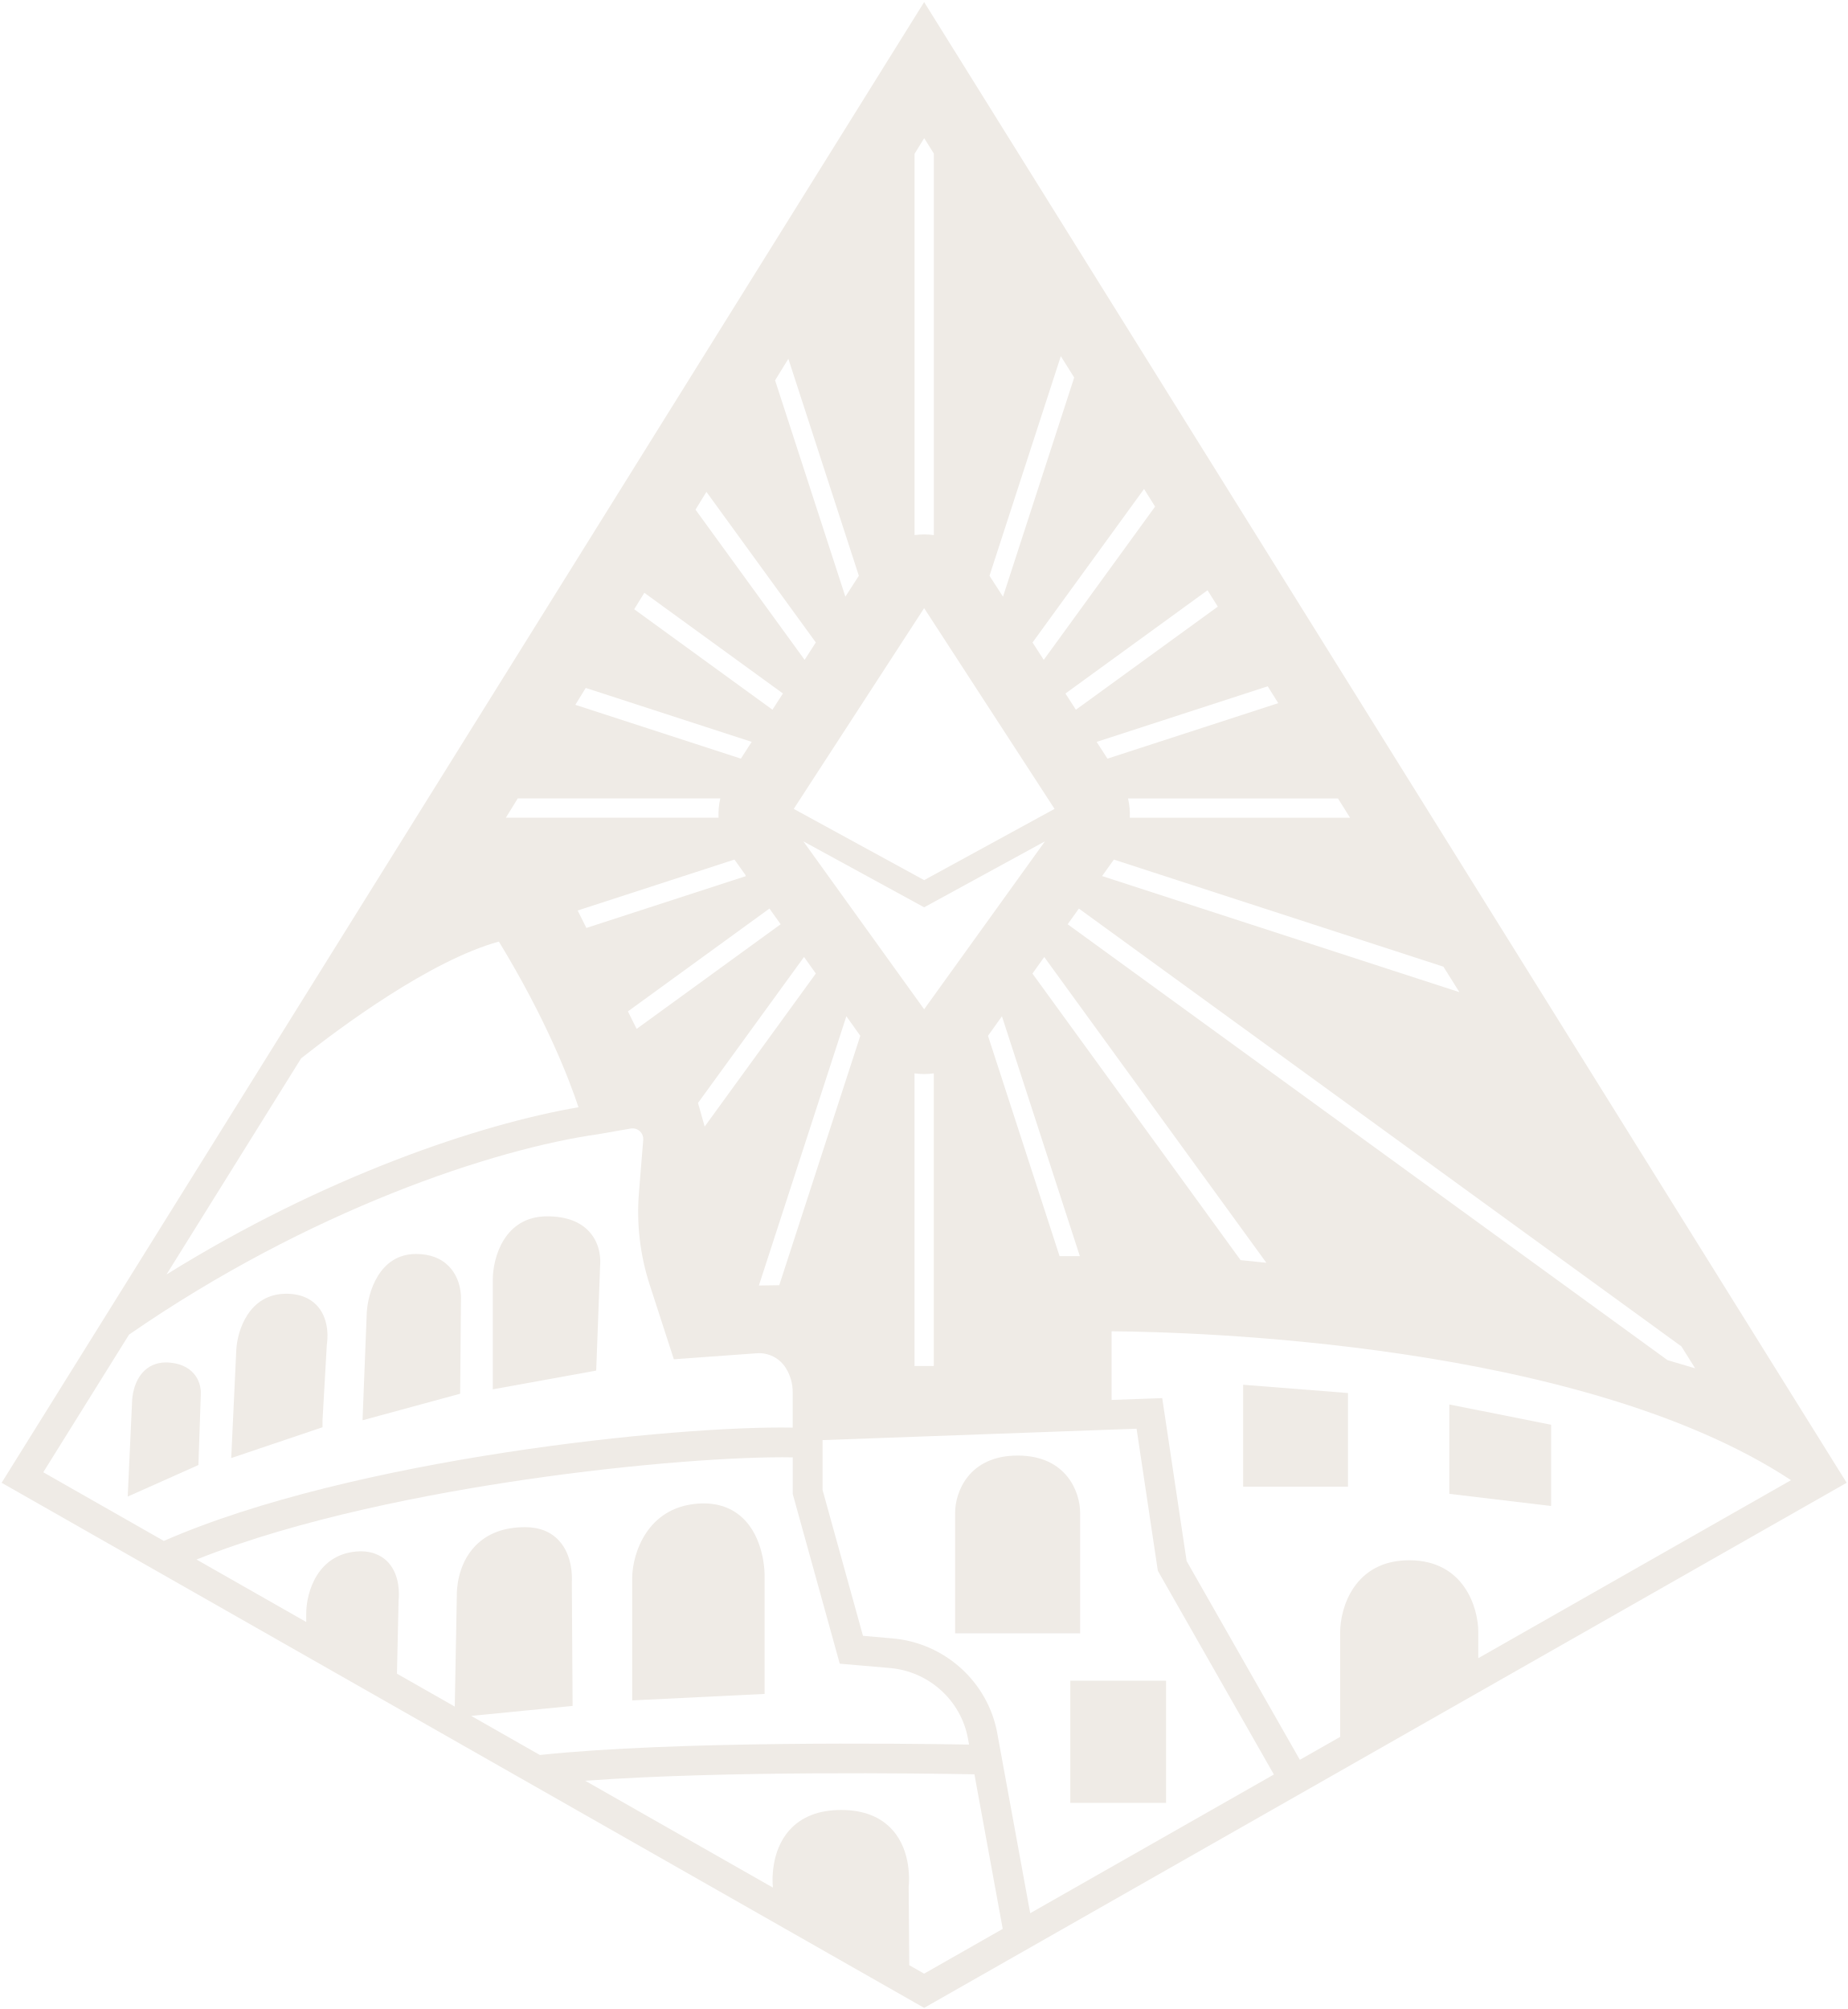
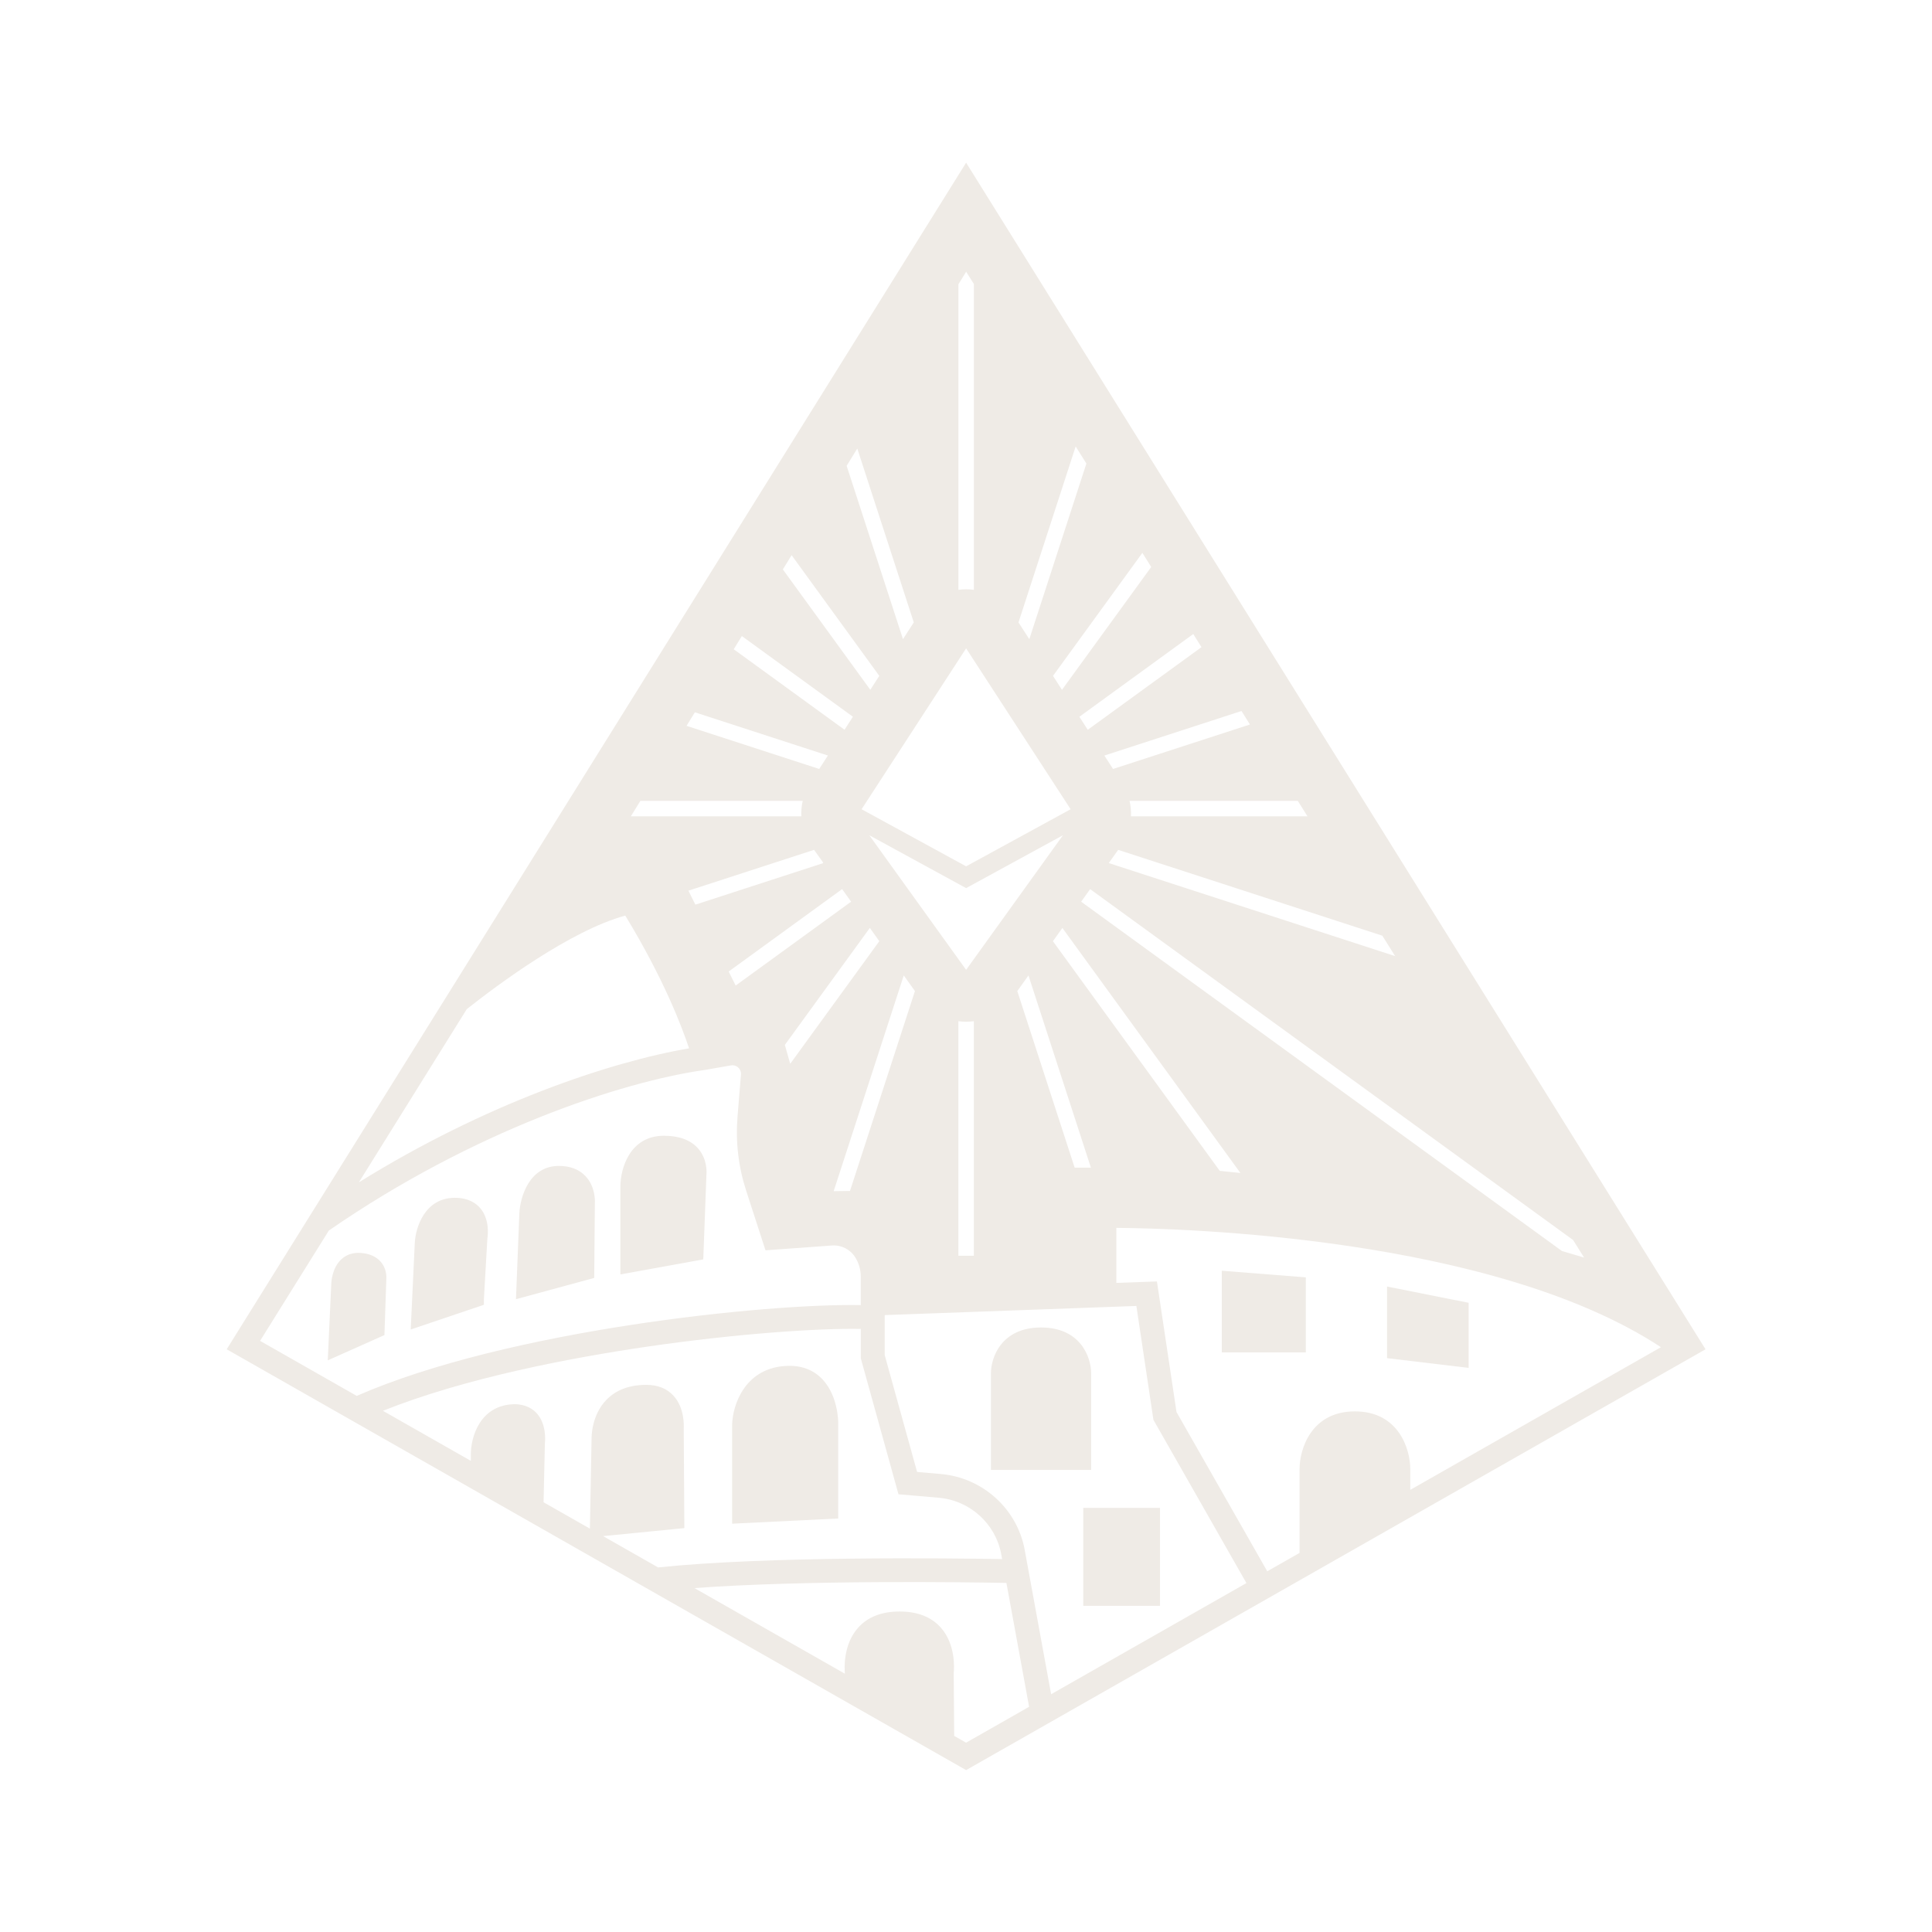
- <svg xmlns="http://www.w3.org/2000/svg" width="368" height="400" viewBox="0 0 368 400" fill="none">
-   <path d="M91.797 258.762C91.826 258.147 91.859 254.734 89.459 252.2C87.866 250.52 85.638 249.67 82.845 249.67C75.491 249.67 73.211 257.408 73.029 261.507L72.194 282.781L91.634 277.496L91.792 258.757L91.797 258.762Z" fill="#EFEBE6" />
-   <path d="M39.986 277.688C40.019 277.184 40.062 275.206 38.622 273.522C37.461 272.163 35.733 271.41 33.482 271.28C31.672 271.179 30.064 271.712 28.84 272.835C26.512 274.962 26.32 278.442 26.306 278.941L25.432 297.973L39.51 291.694L39.986 277.683V277.688Z" fill="#EFEBE6" />
-   <path d="M64.221 284.173V282.819L65.085 267.704C65.224 266.835 65.675 262.966 63.338 260.187C62.339 259.002 60.438 257.59 57.016 257.59C49.552 257.59 47.238 264.949 47.051 268.832L46.043 290.307L62.877 284.624L64.221 284.168V284.173Z" fill="#EFEBE6" />
-   <path d="M247.552 296H268.427V277.357L247.552 275.71V296Z" fill="#EFEBE6" />
-   <path d="M119.507 251.922C119.574 251.24 119.747 247.952 117.438 245.336C115.59 243.238 112.739 242.178 108.966 242.173C100.398 242.173 98.133 250.438 98.133 254.806V276.622L118.725 272.888L119.507 251.922Z" fill="#EFEBE6" />
-   <path d="M215.09 301.17C215.09 297.238 212.488 289.808 202.643 289.808C192.798 289.808 190.197 297.238 190.197 301.17V325.203H215.094V301.17H215.09Z" fill="#EFEBE6" />
-   <path d="M308.877 283.674L288.611 279.637V297.43L308.877 299.85V283.674Z" fill="#EFEBE6" />
-   <path d="M232.202 334.635H213.136V358.962H232.202V334.635Z" fill="#EFEBE6" />
-   <path d="M184.029 0.416L0.323 295.227L184.029 399.776L367.734 295.227L184.029 0.416ZM337.562 272.437L332.066 270.814L212.608 184.026L214.84 180.901L334.83 268.078L337.562 272.437ZM184.029 200.955L159.971 167.514L184.029 180.651L208.086 167.514L184.029 200.955ZM185.949 213.714V271.981H182.109V213.714C182.742 213.8 183.381 213.848 184.034 213.848C184.686 213.848 185.32 213.8 185.949 213.714ZM153.222 180.896L155.454 184.021L126.774 204.858L125.037 201.373L153.222 180.896ZM116.766 184.76L115.034 181.285L146.253 171.142L148.418 174.171L148.509 174.445L116.766 184.76ZM160.11 190.539L162.462 193.832L140.325 224.302L138.995 219.603L160.11 190.539ZM168.539 202.342L171.314 206.23L155.176 255.891L151.12 255.949L168.539 202.342ZM158.061 161.053L184.029 121.083L209.997 161.053L184.029 175.237L158.061 161.053ZM199.518 202.347L215.032 250.098H210.995L196.744 206.235L199.518 202.347ZM205.595 193.842L207.947 190.549L252.174 251.422L247.043 250.894L205.595 193.842ZM290.613 197.542L219.467 174.426L221.81 171.147L287.435 192.469L290.613 197.538V197.542ZM268.845 162.814H224.978C225.04 161.528 224.925 160.237 224.632 158.974H266.435L268.845 162.814ZM254.546 140L220.533 151.05L218.378 147.714L252.443 136.645L254.546 140ZM242.502 120.786L214.25 141.31L212.166 138.08L240.462 117.522L242.507 120.786H242.502ZM230.018 100.866L207.846 131.384L205.614 127.923L227.819 97.357L230.018 100.866ZM211.25 70.923L213.909 75.166L199.73 118.803L197.042 114.642L211.245 70.923H211.25ZM182.118 30.627L184.038 27.507L185.958 30.57V106.539C185.325 106.453 184.686 106.405 184.038 106.405C183.39 106.405 182.752 106.453 182.118 106.539V30.622V30.627ZM156.99 71.437L171.026 114.637L168.342 118.798L154.346 75.728L156.99 71.437ZM140.675 97.938L162.458 127.918L160.226 131.379L138.496 101.47L140.675 97.933V97.938ZM128.306 118.026L155.906 138.075L153.822 141.306L126.29 121.304L128.31 118.026H128.306ZM116.642 136.971L149.69 147.709L147.534 151.045L114.568 140.331L116.642 136.966V136.971ZM103.096 158.97H143.435C143.142 160.232 143.027 161.523 143.09 162.81H100.734L103.101 158.97H103.096ZM59.978 210.709C67.696 204.603 85.624 191.25 99.342 187.472C108.846 203.062 113.411 215.067 115.197 220.458C95.56 223.822 64.571 234.21 33.155 253.755L59.973 210.709H59.978ZM8.618 293.13L25.696 265.726C61.586 240.915 98.43 228.728 119.243 225.805L125.594 224.696C126.352 224.562 127.13 224.85 127.619 225.445C127.965 225.867 128.133 226.405 128.09 226.952L127.24 237.378C126.726 243.661 127.451 249.882 129.395 255.858L134.186 270.637L150.683 269.442C153.011 269.269 155.229 270.387 156.472 272.36C157.379 273.8 157.854 275.461 157.854 277.165V284.245C134.594 283.798 70.13 290.389 32.627 306.805L8.608 293.13H8.618ZM107.502 349.424L93.837 341.643L114.026 339.656L113.872 315.018C113.92 314.23 114.093 309.766 111.328 306.762C109.686 304.971 107.411 304.064 104.565 304.064C100.389 304.064 97.058 305.312 94.667 307.774C90.981 311.566 90.957 316.885 90.971 317.571L90.558 339.786L79.048 333.238L79.374 318.565C79.47 317.739 79.744 313.832 77.392 311.173C76.461 310.122 74.733 308.869 71.79 308.869H71.742C63.232 309.085 60.981 317.067 60.981 321.258V322.947L39.136 310.51C59.651 302.317 85.682 297.368 104.637 294.594C126.914 291.334 147.347 289.966 157.864 290.168V297.469L167.224 331.246L177.222 332.11C184.974 332.778 191.363 338.557 192.755 346.155L192.971 347.35C179.824 347.13 134.282 346.592 107.512 349.424V349.434L107.502 349.424ZM184.024 392.965L181.067 391.28L180.947 375.699C181.058 374.643 181.499 368.624 177.765 364.4C175.398 361.726 171.947 360.373 167.498 360.373C163.048 360.373 159.587 361.726 157.197 364.4C153.405 368.643 153.808 374.701 153.904 375.699V375.824L116.531 354.555C144.232 352.525 183.914 353.086 194.042 353.274L199.677 384.046H199.682L184.019 392.965H184.024ZM198.592 345.085C196.72 334.87 188.142 327.109 177.722 326.211L171.851 325.702L163.802 296.662V286.731L226.331 284.461L230.565 312.752L253.672 353.312L205.149 380.926L198.587 345.085H198.592ZM280.629 310.654C269.747 310.654 266.872 320.038 266.872 325.006V345.819L258.846 350.384L236.296 310.808L231.438 278.37L221.358 278.734V265.064C237.366 265.179 314.848 267.195 356.656 294.709L294.376 330.152V325.002H294.381C294.381 320.043 291.506 310.654 280.624 310.654H280.629Z" fill="#EFEBE6" />
-   <path d="M147.76 302.12C145.432 299.998 142.408 299.082 138.77 299.394C128.853 300.234 126.011 309.272 125.896 313.938V338.557L152.253 337.266V313.429C152.253 313.136 152.205 306.166 147.76 302.12Z" fill="#EFEBE6" />
+ <svg xmlns="http://www.w3.org/2000/svg" width="480" height="480" viewBox="0 0 480 480" fill="none">
+   <path d="M147.797 298.762C147.826 298.147 147.859 294.734 145.459 292.2C143.866 290.52 141.638 289.67 138.845 289.67C131.491 289.67 129.211 297.408 129.029 301.507L128.194 322.781L147.634 317.496L147.792 298.757L147.797 298.762Z" fill="#EFEBE6" />
+   <path d="M95.986 317.688C96.019 317.184 96.062 315.206 94.622 313.522C93.461 312.163 91.733 311.41 89.482 311.28C87.672 311.179 86.064 311.712 84.84 312.835C82.512 314.962 82.32 318.442 82.306 318.941L81.432 337.973L95.51 331.694L95.986 317.683V317.688Z" fill="#EFEBE6" />
+   <path d="M120.221 324.173V322.819L121.085 307.704C121.224 306.835 121.675 302.966 119.338 300.187C118.339 299.002 116.438 297.59 113.016 297.59C105.552 297.59 103.238 304.949 103.051 308.832L102.043 330.307L118.877 324.624L120.221 324.168V324.173Z" fill="#EFEBE6" />
+   <path d="M303.552 336H324.427V317.357L303.552 315.71V336Z" fill="#EFEBE6" />
+   <path d="M175.507 291.922C175.574 291.24 175.747 287.952 173.438 285.336C171.59 283.238 168.739 282.178 164.966 282.173C156.398 282.173 154.133 290.438 154.133 294.806V316.622L174.725 312.888L175.507 291.922Z" fill="#EFEBE6" />
+   <path d="M271.09 341.17C271.09 337.238 268.488 329.808 258.643 329.808C248.798 329.808 246.197 337.238 246.197 341.17V365.203H271.094V341.17H271.09Z" fill="#EFEBE6" />
+   <path d="M364.877 323.674L344.611 319.637V337.43L364.877 339.85V323.674Z" fill="#EFEBE6" />
+   <path d="M288.202 374.635H269.136V398.962H288.202V374.635Z" fill="#EFEBE6" />
+   <path d="M240.029 40.416L56.323 335.227L240.029 439.776L423.734 335.227L240.029 40.416ZM393.562 312.437L388.066 310.814L268.608 224.026L270.84 220.901L390.83 308.078L393.562 312.437ZM240.029 240.955L215.971 207.514L240.029 220.651L264.086 207.514L240.029 240.955ZM241.949 253.714V311.981H238.109V253.714C238.742 253.8 239.381 253.848 240.034 253.848C240.686 253.848 241.32 253.8 241.949 253.714ZM209.222 220.896L211.454 224.021L182.774 244.858L181.037 241.373L209.222 220.896ZM172.766 224.76L171.034 221.285L202.253 211.142L204.418 214.171L204.509 214.445L172.766 224.76ZM216.11 230.539L218.462 233.832L196.325 264.302L194.995 259.603L216.11 230.539ZM224.539 242.342L227.314 246.23L211.176 295.891L207.12 295.949L224.539 242.342ZM214.061 201.053L240.029 161.083L265.997 201.053L240.029 215.237L214.061 201.053ZM255.518 242.347L271.032 290.098H266.995L252.744 246.235L255.518 242.347ZM261.595 233.842L263.947 230.549L308.174 291.422L303.043 290.894L261.595 233.842ZM346.613 237.542L275.467 214.426L277.81 211.147L343.435 232.469L346.613 237.538V237.542ZM324.845 202.814H280.978C281.04 201.528 280.925 200.237 280.632 198.974H322.435L324.845 202.814ZM310.546 180L276.533 191.05L274.378 187.714L308.443 176.645L310.546 180ZM298.502 160.786L270.25 181.31L268.166 178.08L296.462 157.522L298.507 160.786H298.502ZM286.018 140.866L263.846 171.384L261.614 167.923L283.819 137.357L286.018 140.866ZM267.25 110.923L269.909 115.166L255.73 158.803L253.042 154.642L267.245 110.923H267.25ZM238.118 70.627L240.038 67.507L241.958 70.57V146.539C241.325 146.453 240.686 146.405 240.038 146.405C239.39 146.405 238.752 146.453 238.118 146.539V70.622V70.627ZM212.99 111.437L227.026 154.637L224.342 158.798L210.346 115.728L212.99 111.437ZM196.675 137.938L218.458 167.918L216.226 171.379L194.496 141.47L196.675 137.933V137.938ZM184.306 158.026L211.906 178.075L209.822 181.306L182.29 161.304L184.31 158.026H184.306ZM172.642 176.971L205.69 187.709L203.534 191.045L170.568 180.331L172.642 176.966V176.971ZM159.096 198.97H199.435C199.142 200.232 199.027 201.523 199.09 202.81H156.734L159.101 198.97H159.096ZM115.978 250.709C123.696 244.603 141.624 231.25 155.342 227.472C164.846 243.062 169.411 255.067 171.197 260.458C151.56 263.822 120.571 274.21 89.155 293.755L115.973 250.709H115.978ZM64.618 333.13L81.696 305.726C117.586 280.915 154.43 268.728 175.243 265.805L181.594 264.696C182.352 264.562 183.13 264.85 183.619 265.445C183.965 265.867 184.133 266.405 184.09 266.952L183.24 277.378C182.726 283.661 183.451 289.882 185.395 295.858L190.186 310.637L206.683 309.442C209.011 309.269 211.229 310.387 212.472 312.36C213.379 313.8 213.854 315.461 213.854 317.165V324.245C190.594 323.798 126.13 330.389 88.627 346.805L64.608 333.13H64.618ZM163.502 389.424L149.837 381.643L170.026 379.656L169.872 355.018C169.92 354.23 170.093 349.766 167.328 346.762C165.686 344.971 163.411 344.064 160.565 344.064C156.389 344.064 153.058 345.312 150.667 347.774C146.981 351.566 146.957 356.885 146.971 357.571L146.558 379.786L135.048 373.238L135.374 358.565C135.47 357.739 135.744 353.832 133.392 351.173C132.461 350.122 130.733 348.869 127.79 348.869H127.742C119.232 349.085 116.981 357.067 116.981 361.258V362.947L95.136 350.51C115.651 342.317 141.682 337.368 160.637 334.594C182.914 331.334 203.347 329.966 213.864 330.168V337.469L223.224 371.246L233.222 372.11C240.974 372.778 247.363 378.557 248.755 386.155L248.971 387.35C235.824 387.13 190.282 386.592 163.512 389.424V389.434L163.502 389.424ZM240.024 432.965L237.067 431.28L236.947 415.699C237.058 414.643 237.499 408.624 233.765 404.4C231.398 401.726 227.947 400.373 223.498 400.373C219.048 400.373 215.587 401.726 213.197 404.4C209.405 408.643 209.808 414.701 209.904 415.699V415.824L172.531 394.555C200.232 392.525 239.914 393.086 250.042 393.274L255.677 424.046H255.682L240.019 432.965H240.024ZM254.592 385.085C252.72 374.87 244.142 367.109 233.722 366.211L227.851 365.702L219.802 336.662V326.731L282.331 324.461L286.565 352.752L309.672 393.312L261.149 420.926L254.587 385.085H254.592ZM336.629 350.654C325.747 350.654 322.872 360.038 322.872 365.006V385.819L314.846 390.384L292.296 350.808L287.438 318.37L277.358 318.734V305.064C293.366 305.179 370.848 307.195 412.656 334.709L350.376 370.152V365.002H350.381C350.381 360.043 347.506 350.654 336.624 350.654H336.629Z" fill="#EFEBE6" />
+   <path d="M203.76 342.12C201.432 339.998 198.408 339.082 194.77 339.394C184.853 340.234 182.011 349.272 181.896 353.938V378.557L208.253 377.266V353.429C208.253 353.136 208.205 346.166 203.76 342.12Z" fill="#EFEBE6" />
</svg>
